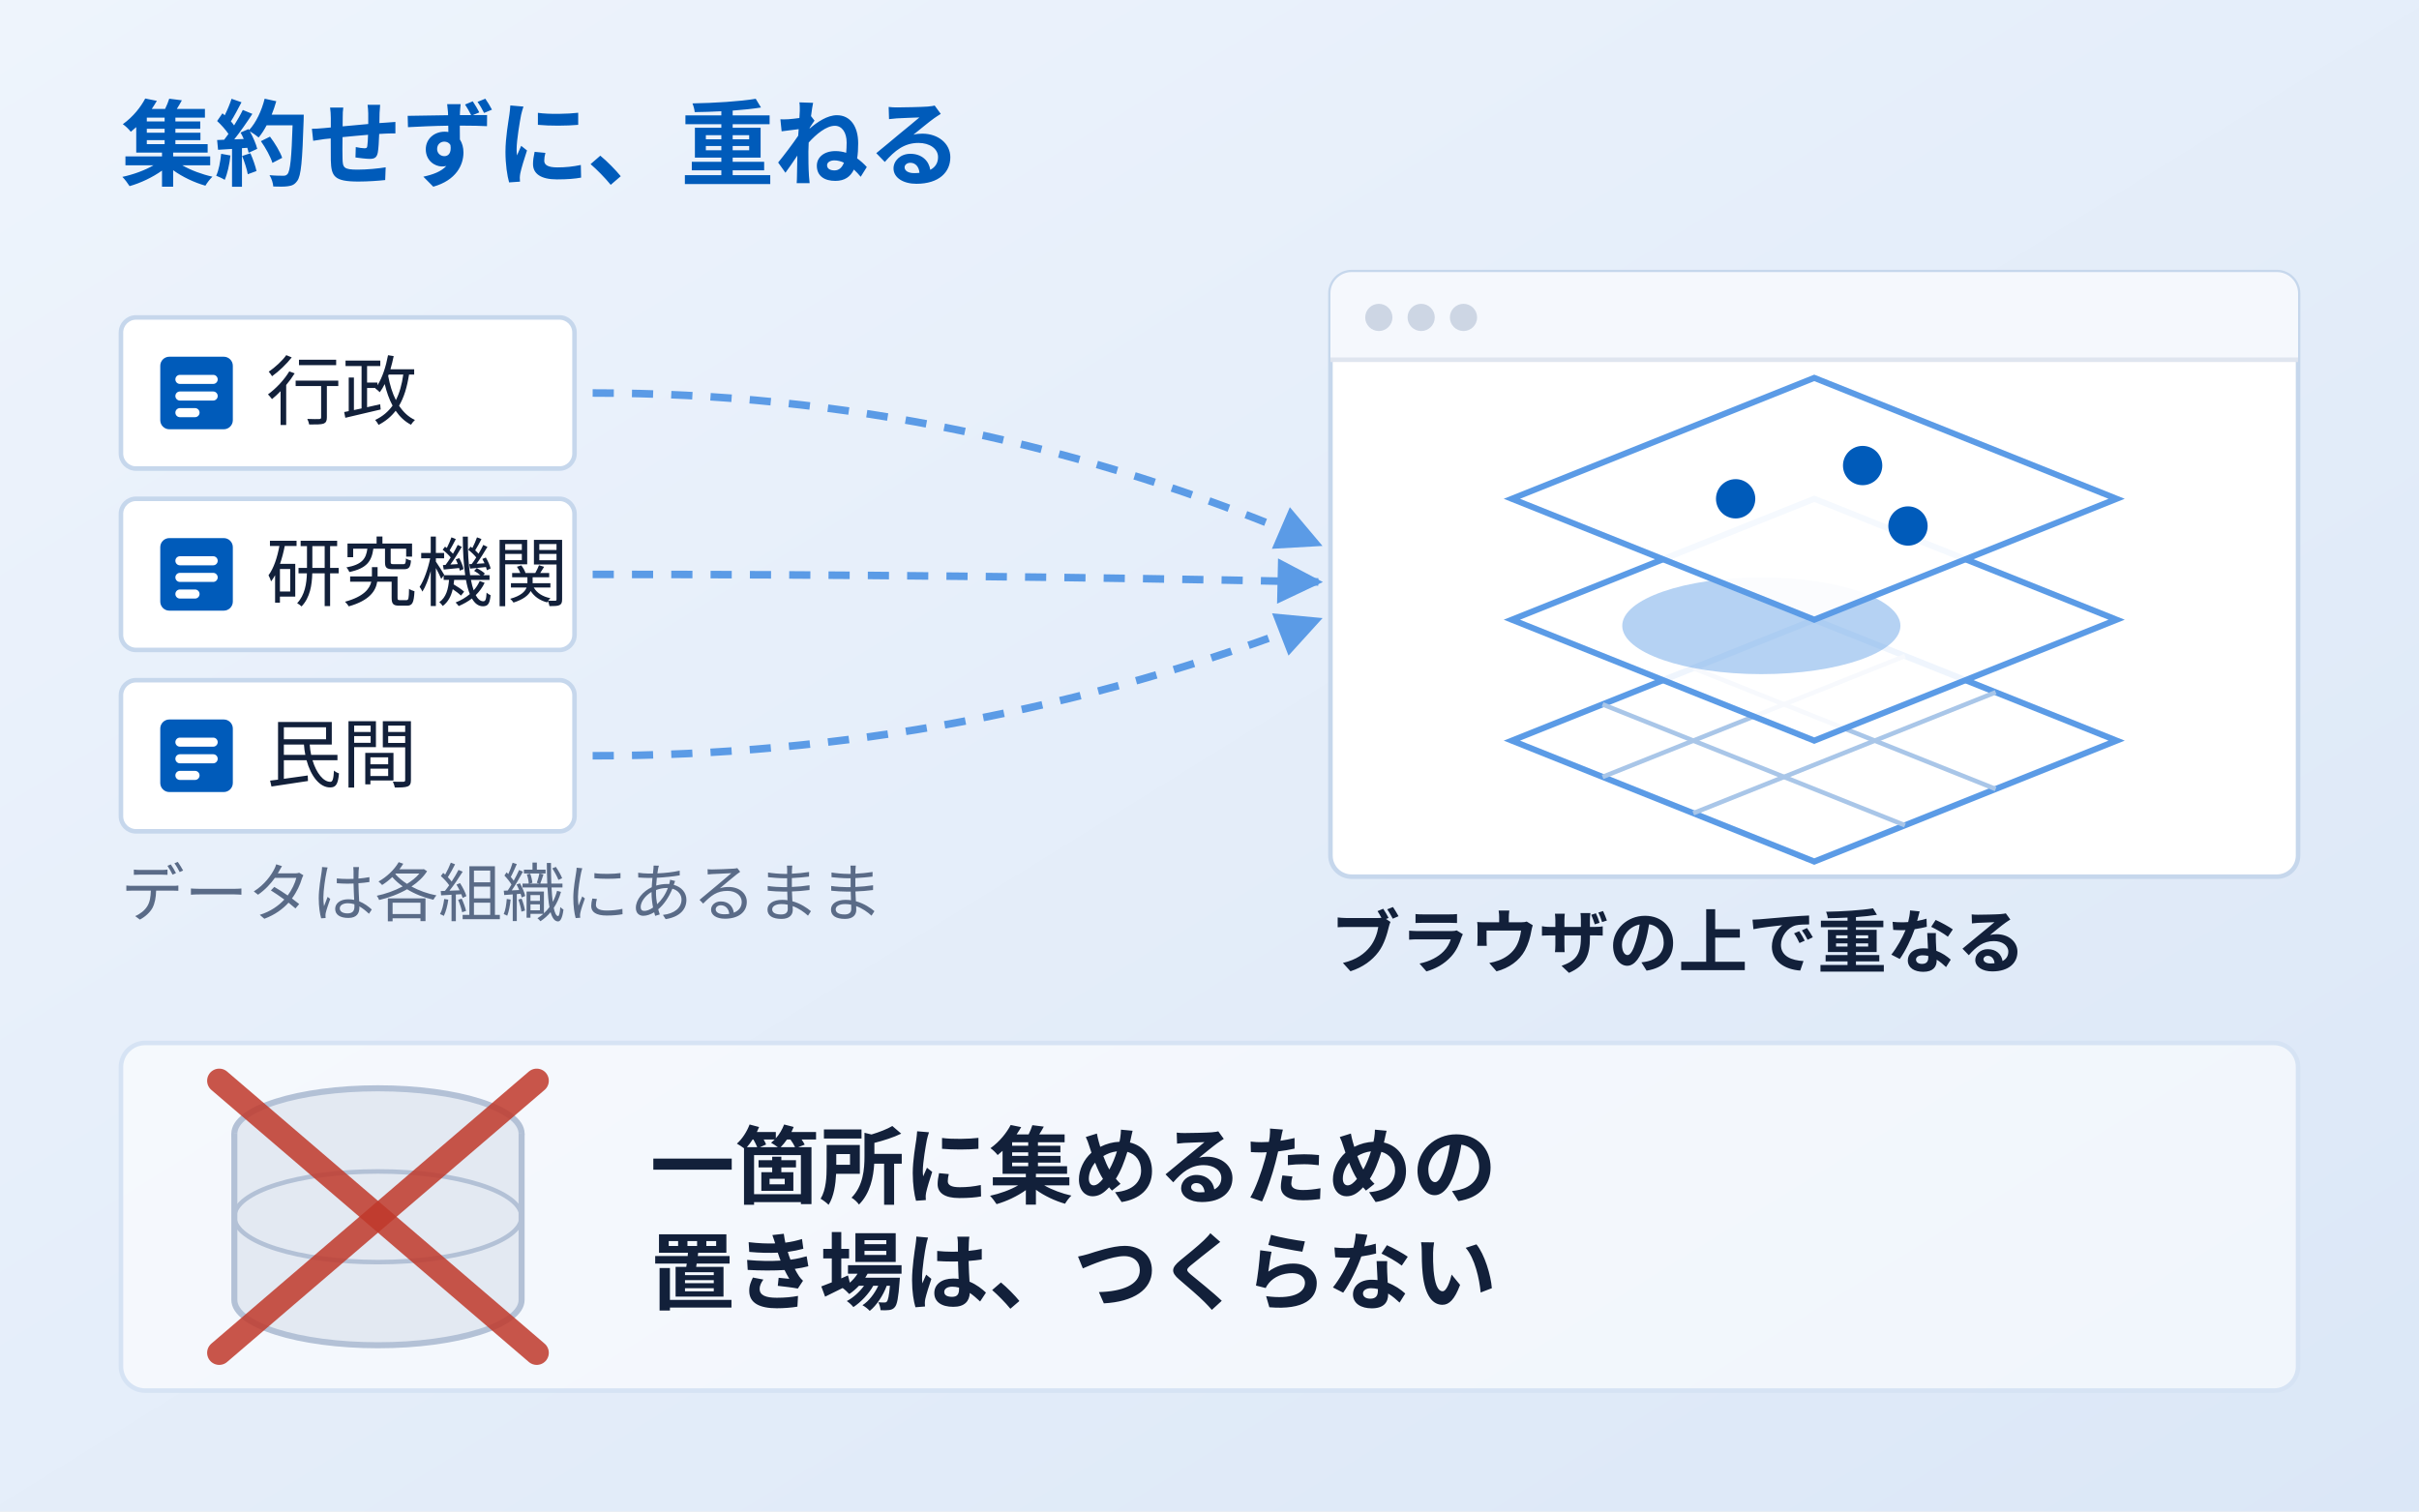
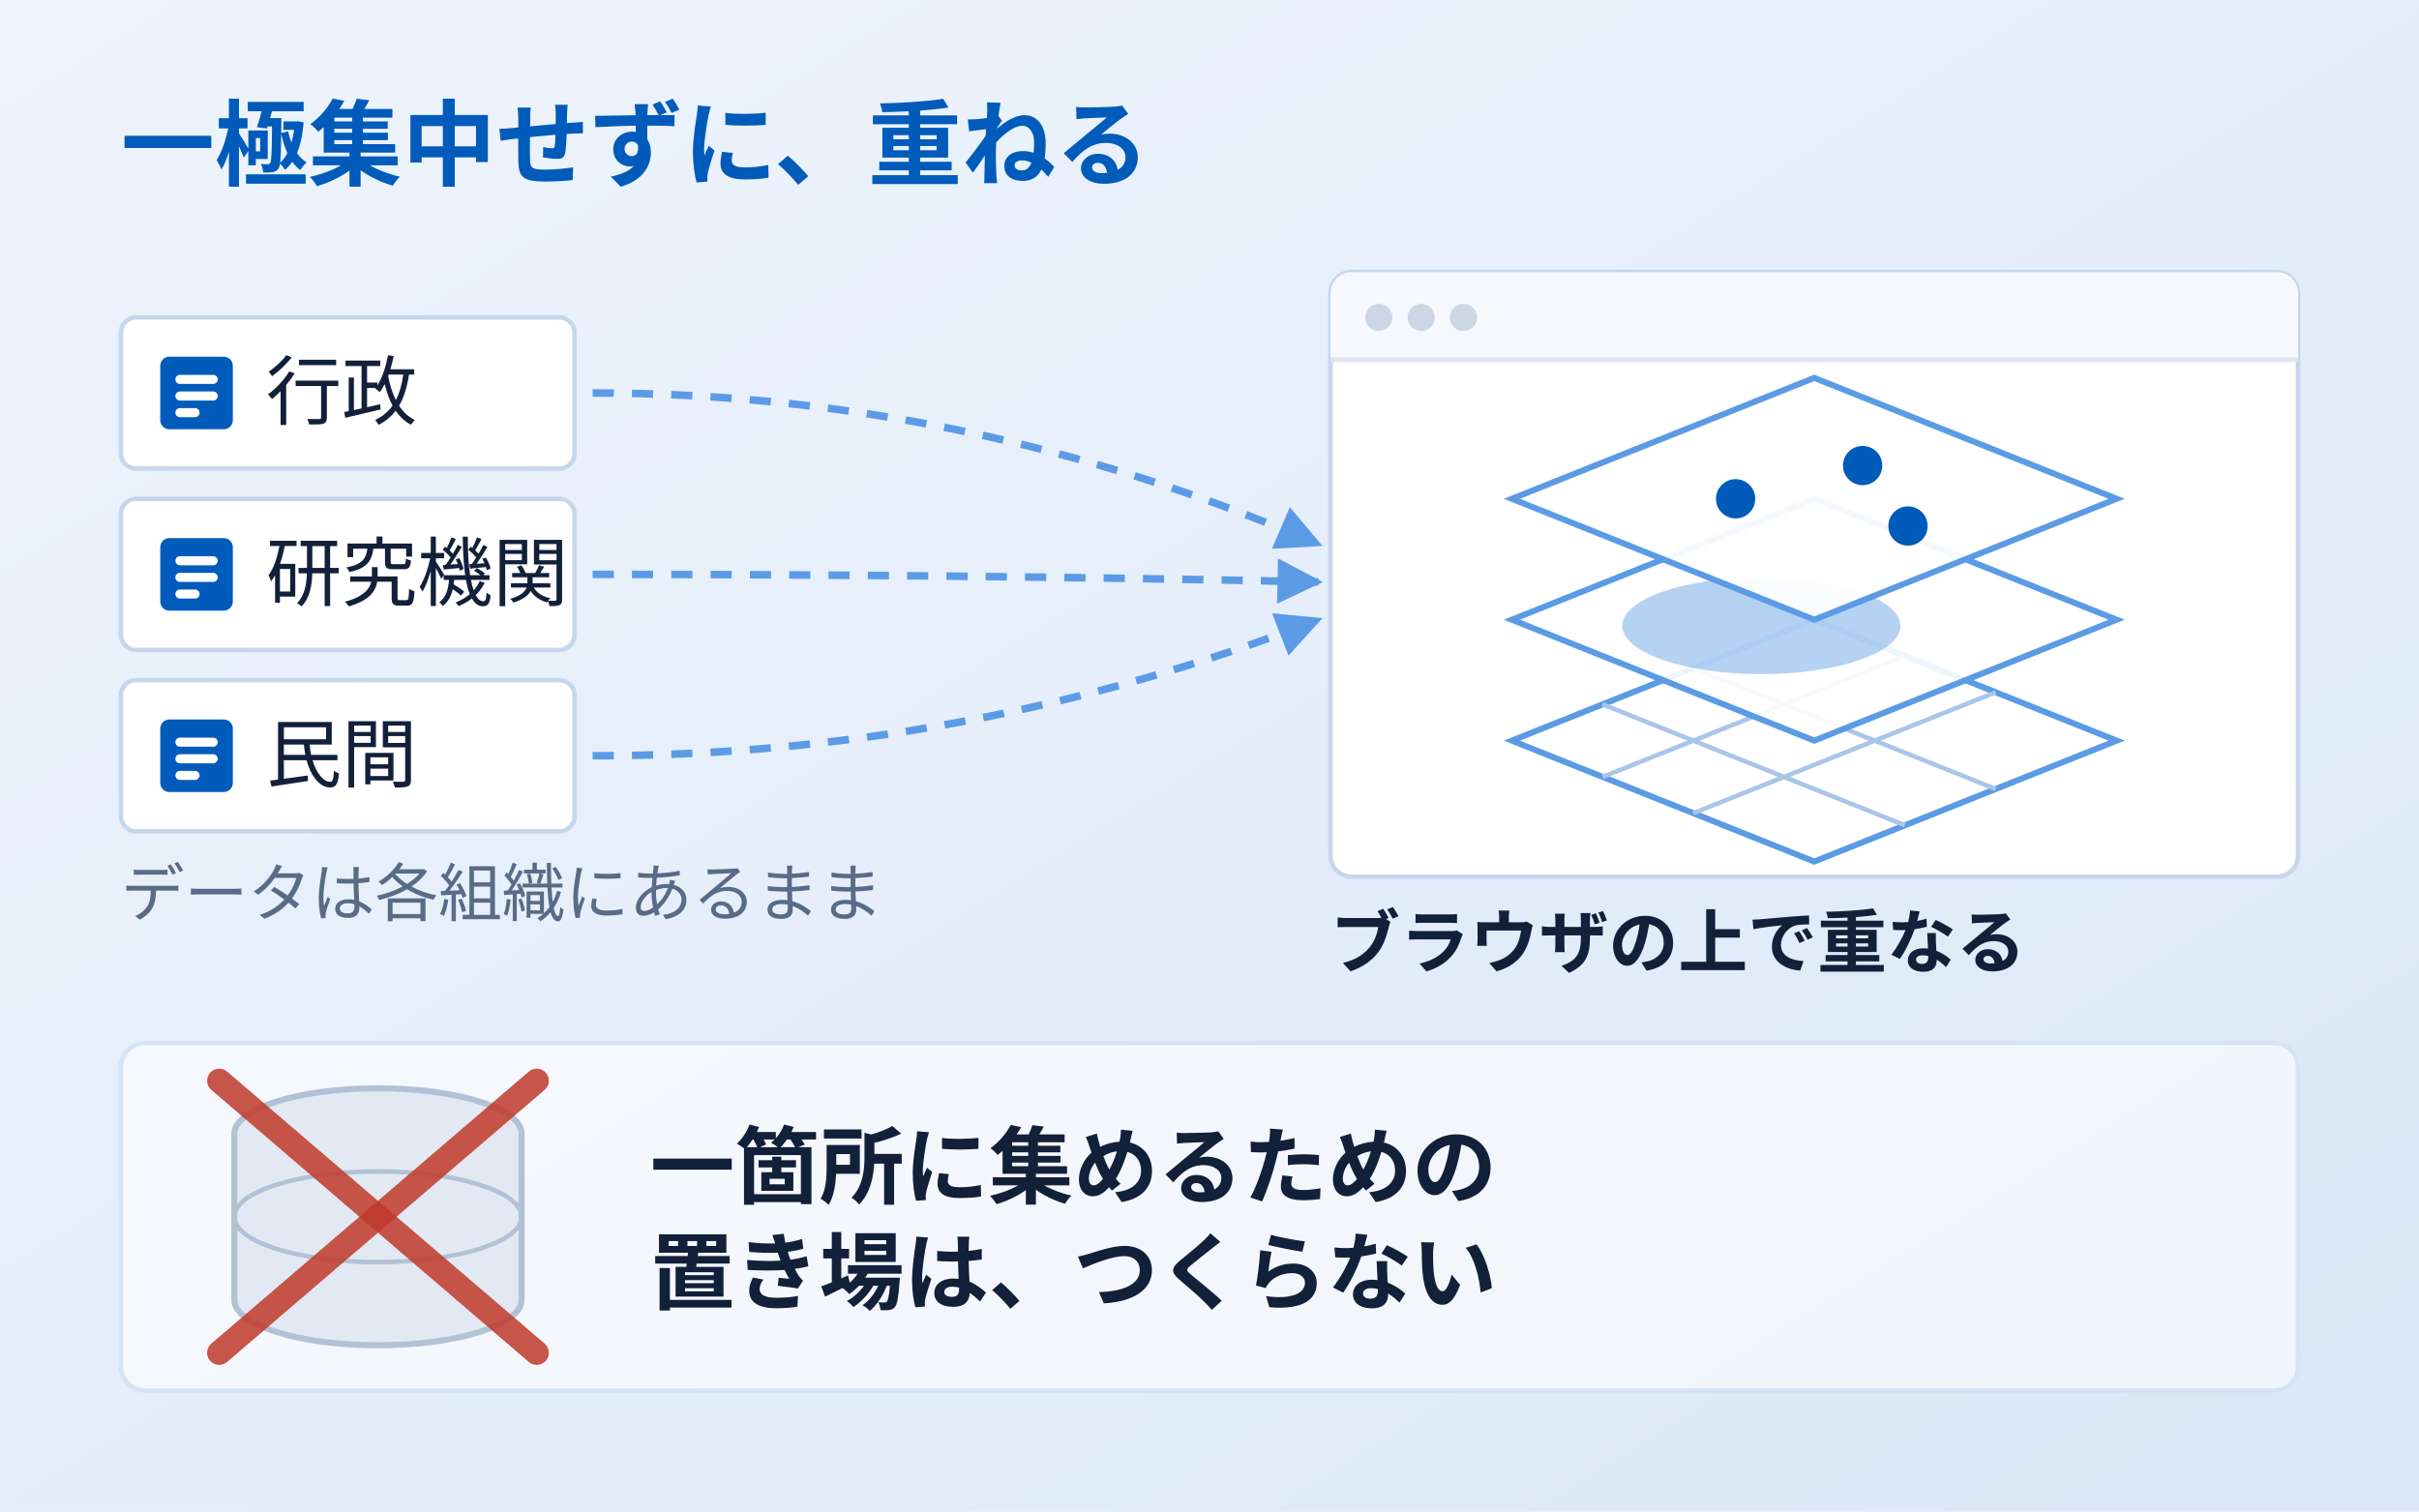
- <svg xmlns="http://www.w3.org/2000/svg" viewBox="0 0 1600 1000" width="1600" height="1000" role="img" aria-label="データを集約しない仕組みの図。行政・研究機関・民間のデータは各組織に置かれたまま、閲覧者のブラウザの上で重なる。一箇所に集めるためのデータベースはつくらない">
+ <svg xmlns="http://www.w3.org/2000/svg" viewBox="0 0 1600 1000" width="1600" height="1000" role="img" aria-label="データを一極集中させない仕組みの図。行政・研究機関・民間のデータは各組織に置かれたまま、閲覧者のブラウザの上で重なる。一箇所に集めるためのデータベースはつくらない">
  <defs>
    <linearGradient id="bg" x1="0" y1="0" x2="1" y2="1">
      <stop offset="0" stop-color="#eef4fc" />
      <stop offset="1" stop-color="#dbe7f7" />
    </linearGradient>
    <marker id="ar" viewBox="0 0 10 10" refX="9" refY="5" markerWidth="6" markerHeight="6" orient="auto-start-reverse">
      <path d="M0 0 L10 5 L0 10 z" fill="#5b9be6" />
    </marker>
  </defs>
  <rect width="1600" height="1000" fill="url(#bg)" />
  <g font-family="'Zen Kaku Gothic New','Hiragino Sans','Yu Gothic UI','Meiryo',sans-serif">
-     <text x="80" y="118" font-size="62" font-weight="700" fill="#005bba">集約せずに、重ねる</text>
+     <text x="80" y="118" font-size="62" font-weight="700" fill="#005bba">一極集中せずに、重ねる</text>
    <g>
      <rect x="80" y="210" width="300" height="100" rx="10" fill="#fff" stroke="#c6d7ec" stroke-width="3" />
      <rect x="106" y="236" width="48" height="48" rx="6" fill="#005bba" />
      <rect x="116" y="248" width="28" height="6" rx="3" fill="#fff" />
      <rect x="116" y="259" width="28" height="6" rx="3" fill="#fff" />
      <rect x="116" y="270" width="16" height="6" rx="3" fill="#fff" />
      <text x="176" y="277" font-size="50" fill="#12203a">行政</text>
      <rect x="80" y="330" width="300" height="100" rx="10" fill="#fff" stroke="#c6d7ec" stroke-width="3" />
      <rect x="106" y="356" width="48" height="48" rx="6" fill="#005bba" />
      <rect x="116" y="368" width="28" height="6" rx="3" fill="#fff" />
      <rect x="116" y="379" width="28" height="6" rx="3" fill="#fff" />
      <rect x="116" y="390" width="16" height="6" rx="3" fill="#fff" />
      <text x="176" y="397" font-size="50" fill="#12203a">研究機関</text>
      <rect x="80" y="450" width="300" height="100" rx="10" fill="#fff" stroke="#c6d7ec" stroke-width="3" />
      <rect x="106" y="476" width="48" height="48" rx="6" fill="#005bba" />
      <rect x="116" y="488" width="28" height="6" rx="3" fill="#fff" />
      <rect x="116" y="499" width="28" height="6" rx="3" fill="#fff" />
      <rect x="116" y="510" width="16" height="6" rx="3" fill="#fff" />
      <text x="176" y="517" font-size="50" fill="#12203a">民間</text>
      <text x="80" y="606" font-size="42" fill="#5a6b87">データは各組織にあるまま</text>
    </g>
    <g fill="none" stroke="#5b9be6" stroke-width="5" stroke-dasharray="14 12" marker-end="url(#ar)">
      <path d="M392 260 Q640 260 872 360" />
      <path d="M392 380 Q640 380 872 385" />
      <path d="M392 500 Q640 500 872 410" />
    </g>
    <g>
      <rect x="880" y="180" width="640" height="400" rx="14" fill="#fff" stroke="#c6d7ec" stroke-width="3" />
      <path d="M880 194 a14 14 0 0 1 14-14 h612 a14 14 0 0 1 14 14 v44 h-640 z" fill="#f5f8fd" />
      <line x1="880" y1="238" x2="1520" y2="238" stroke="#dfe5ef" stroke-width="3" />
      <circle cx="912" cy="210" r="9" fill="#cdd6e4" />
      <circle cx="940" cy="210" r="9" fill="#cdd6e4" />
      <circle cx="968" cy="210" r="9" fill="#cdd6e4" />
      <polygon points="1000,490 1200,410 1400,490 1200,570" fill="#fff" stroke="#5b9be6" stroke-width="4" />
      <g stroke="#a9c6e8" stroke-width="3">
        <line x1="1060" y1="466" x2="1260" y2="546" />
        <line x1="1120" y1="442" x2="1320" y2="522" />
        <line x1="1060" y1="514" x2="1260" y2="434" />
        <line x1="1120" y1="538" x2="1320" y2="458" />
      </g>
      <polygon points="1000,410 1200,330 1400,410 1200,490" fill="#fff" fill-opacity=".9" stroke="#5b9be6" stroke-width="4" />
      <ellipse cx="1165" cy="414" rx="92" ry="32" fill="#5b9be6" fill-opacity=".45" />
      <polygon points="1000,330 1200,250 1400,330 1200,410" fill="#fff" fill-opacity=".94" stroke="#5b9be6" stroke-width="4" />
      <g fill="#005bba">
        <circle cx="1148" cy="330" r="13" />
        <circle cx="1232" cy="308" r="13" />
        <circle cx="1262" cy="348" r="13" />
      </g>
    </g>
    <text x="880" y="640" font-size="46" font-weight="700" fill="#12203a">ブラウザの上で重なる</text>
    <g>
      <rect x="80" y="690" width="1440" height="230" rx="16" fill="#ffffff" fill-opacity=".6" stroke="#d6e3f4" stroke-width="3" />
      <g>
        <ellipse cx="250" cy="750" rx="95" ry="30" fill="#e3e9f2" stroke="#b3c1d6" stroke-width="4" />
        <path d="M155 750 L155 860 A95 30 0 0 0 345 860 L345 750" fill="#e3e9f2" stroke="#b3c1d6" stroke-width="4" />
        <ellipse cx="250" cy="805" rx="95" ry="30" fill="none" stroke="#b3c1d6" stroke-width="3" />
        <g stroke="#c0392b" stroke-width="16" stroke-linecap="round" stroke-opacity=".85">
          <line x1="145" y1="715" x2="355" y2="895" />
          <line x1="355" y1="715" x2="145" y2="895" />
        </g>
      </g>
      <text x="430" y="792" font-size="56" font-weight="700" fill="#12203a">一箇所に集めるための</text>
      <text x="430" y="862" font-size="56" font-weight="700" fill="#12203a">置き場は、つくらない</text>
    </g>
  </g>
</svg>
